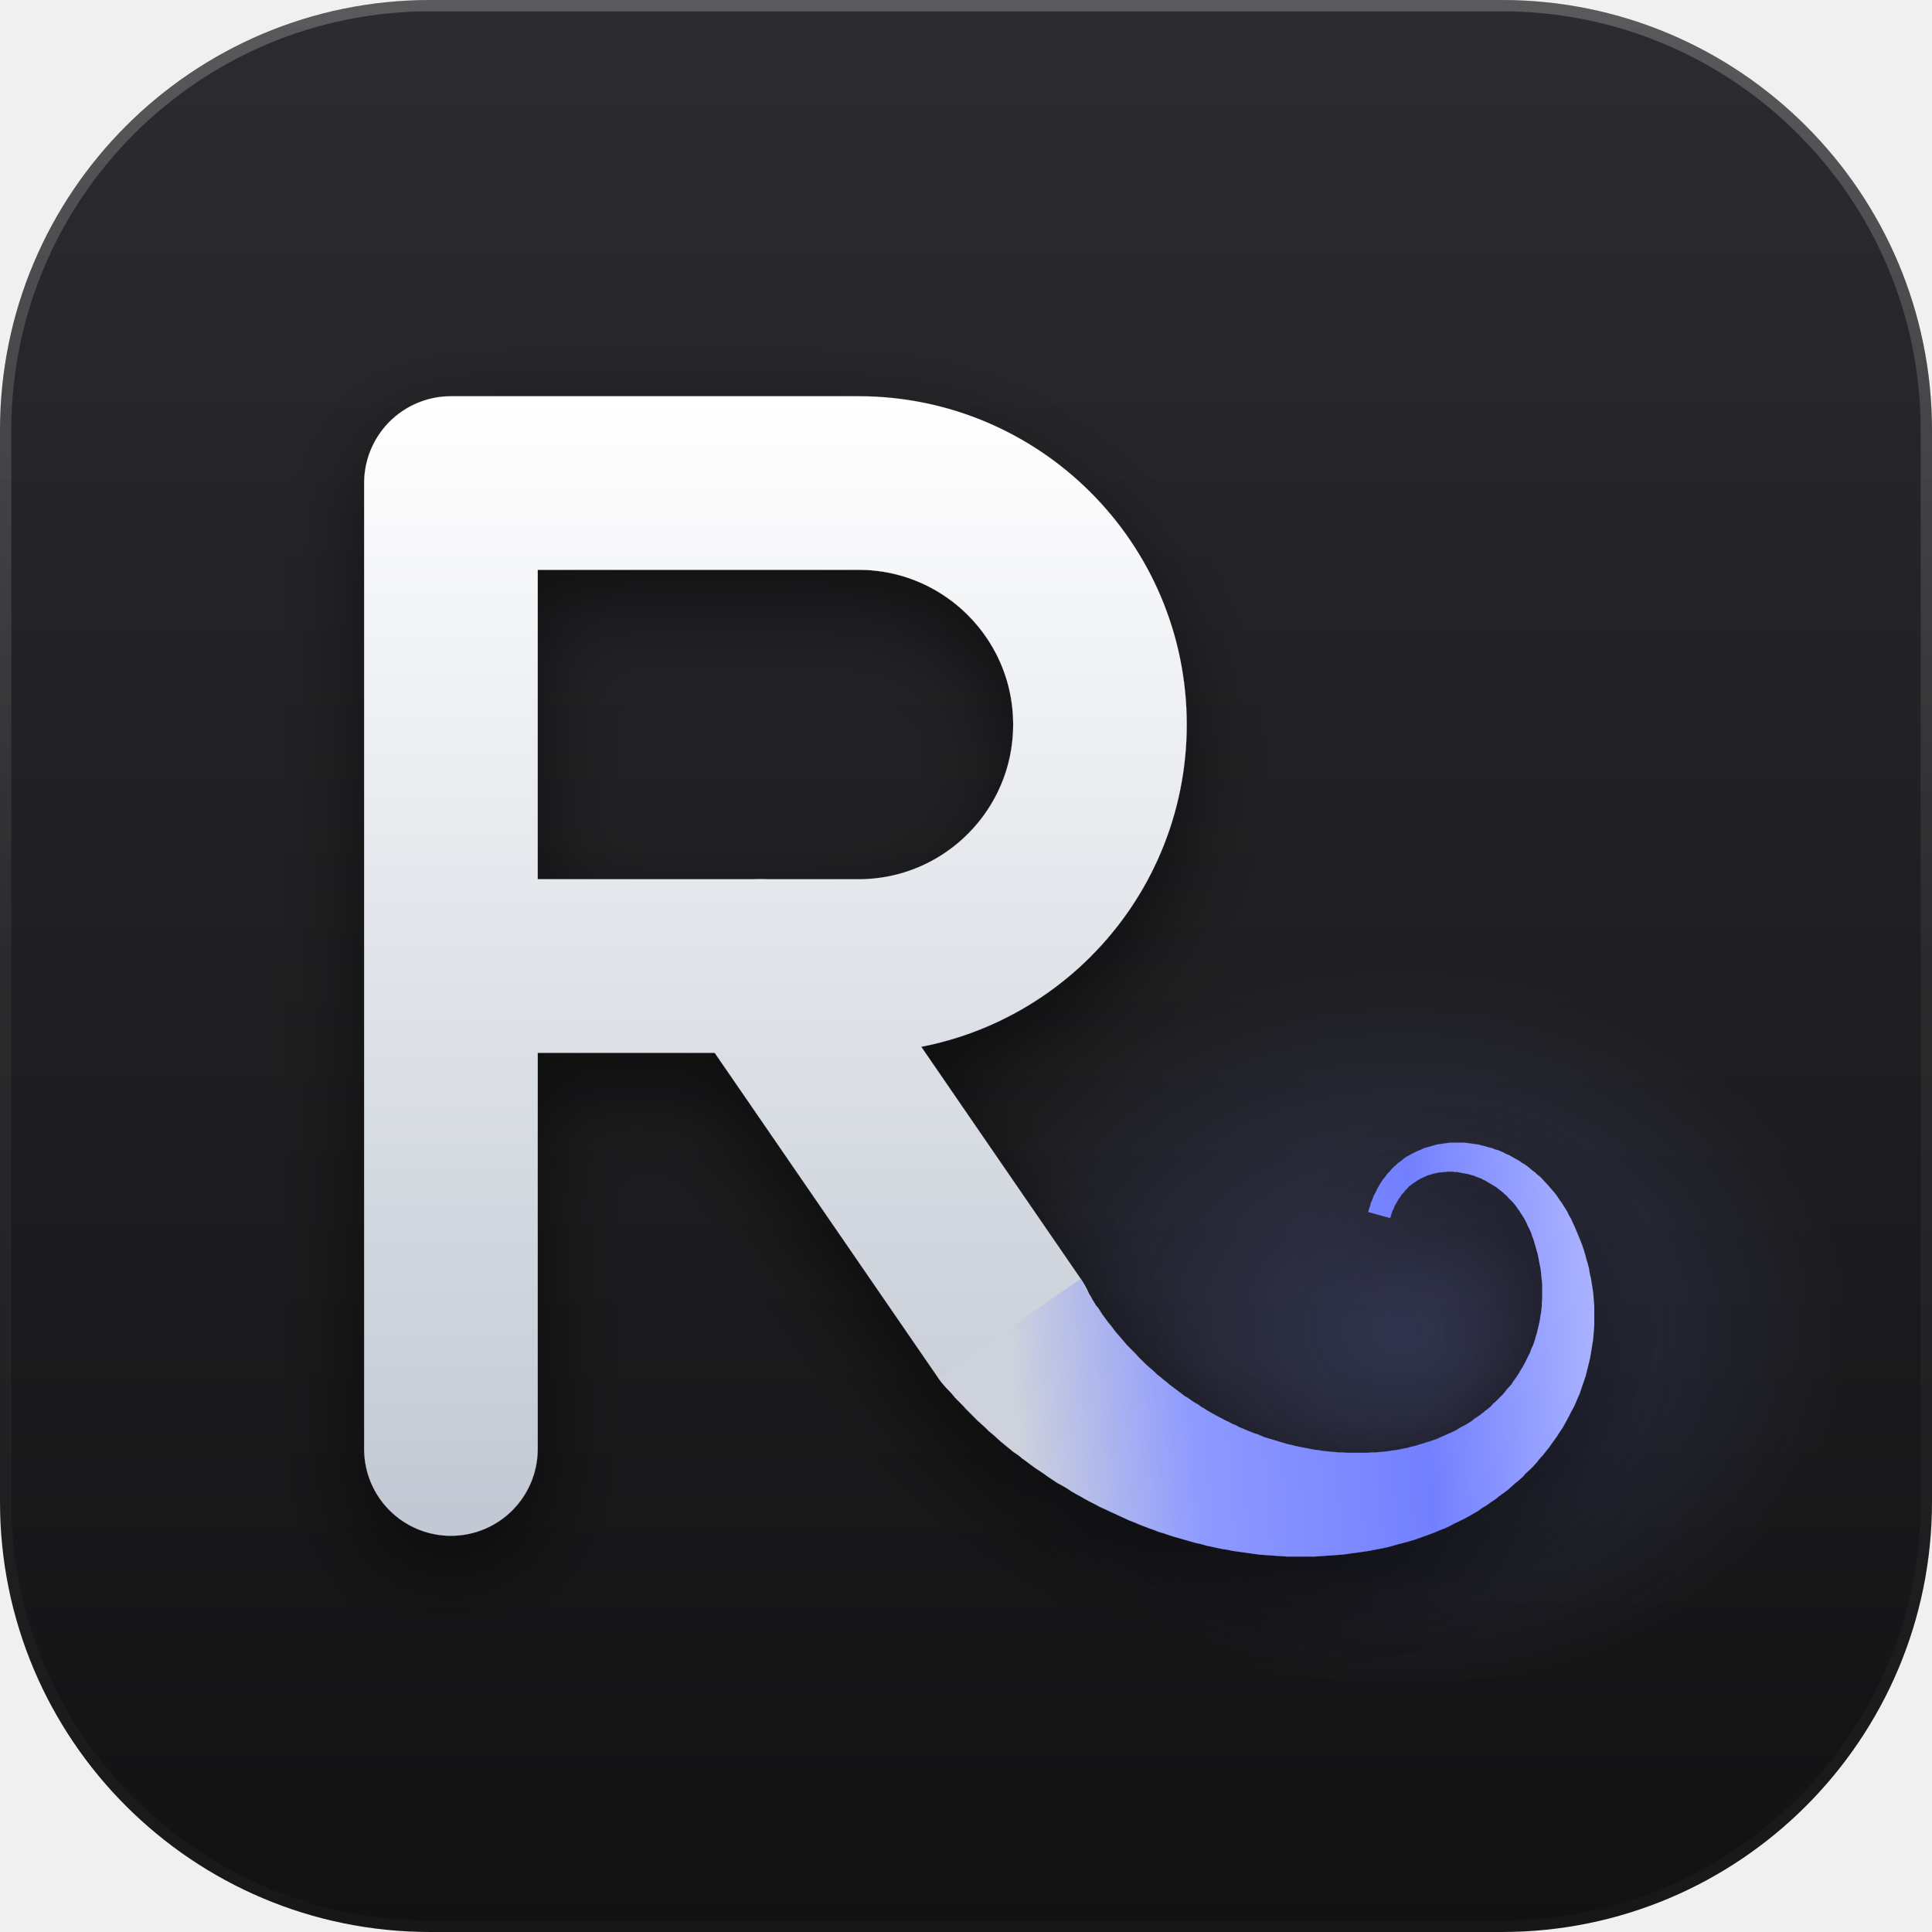
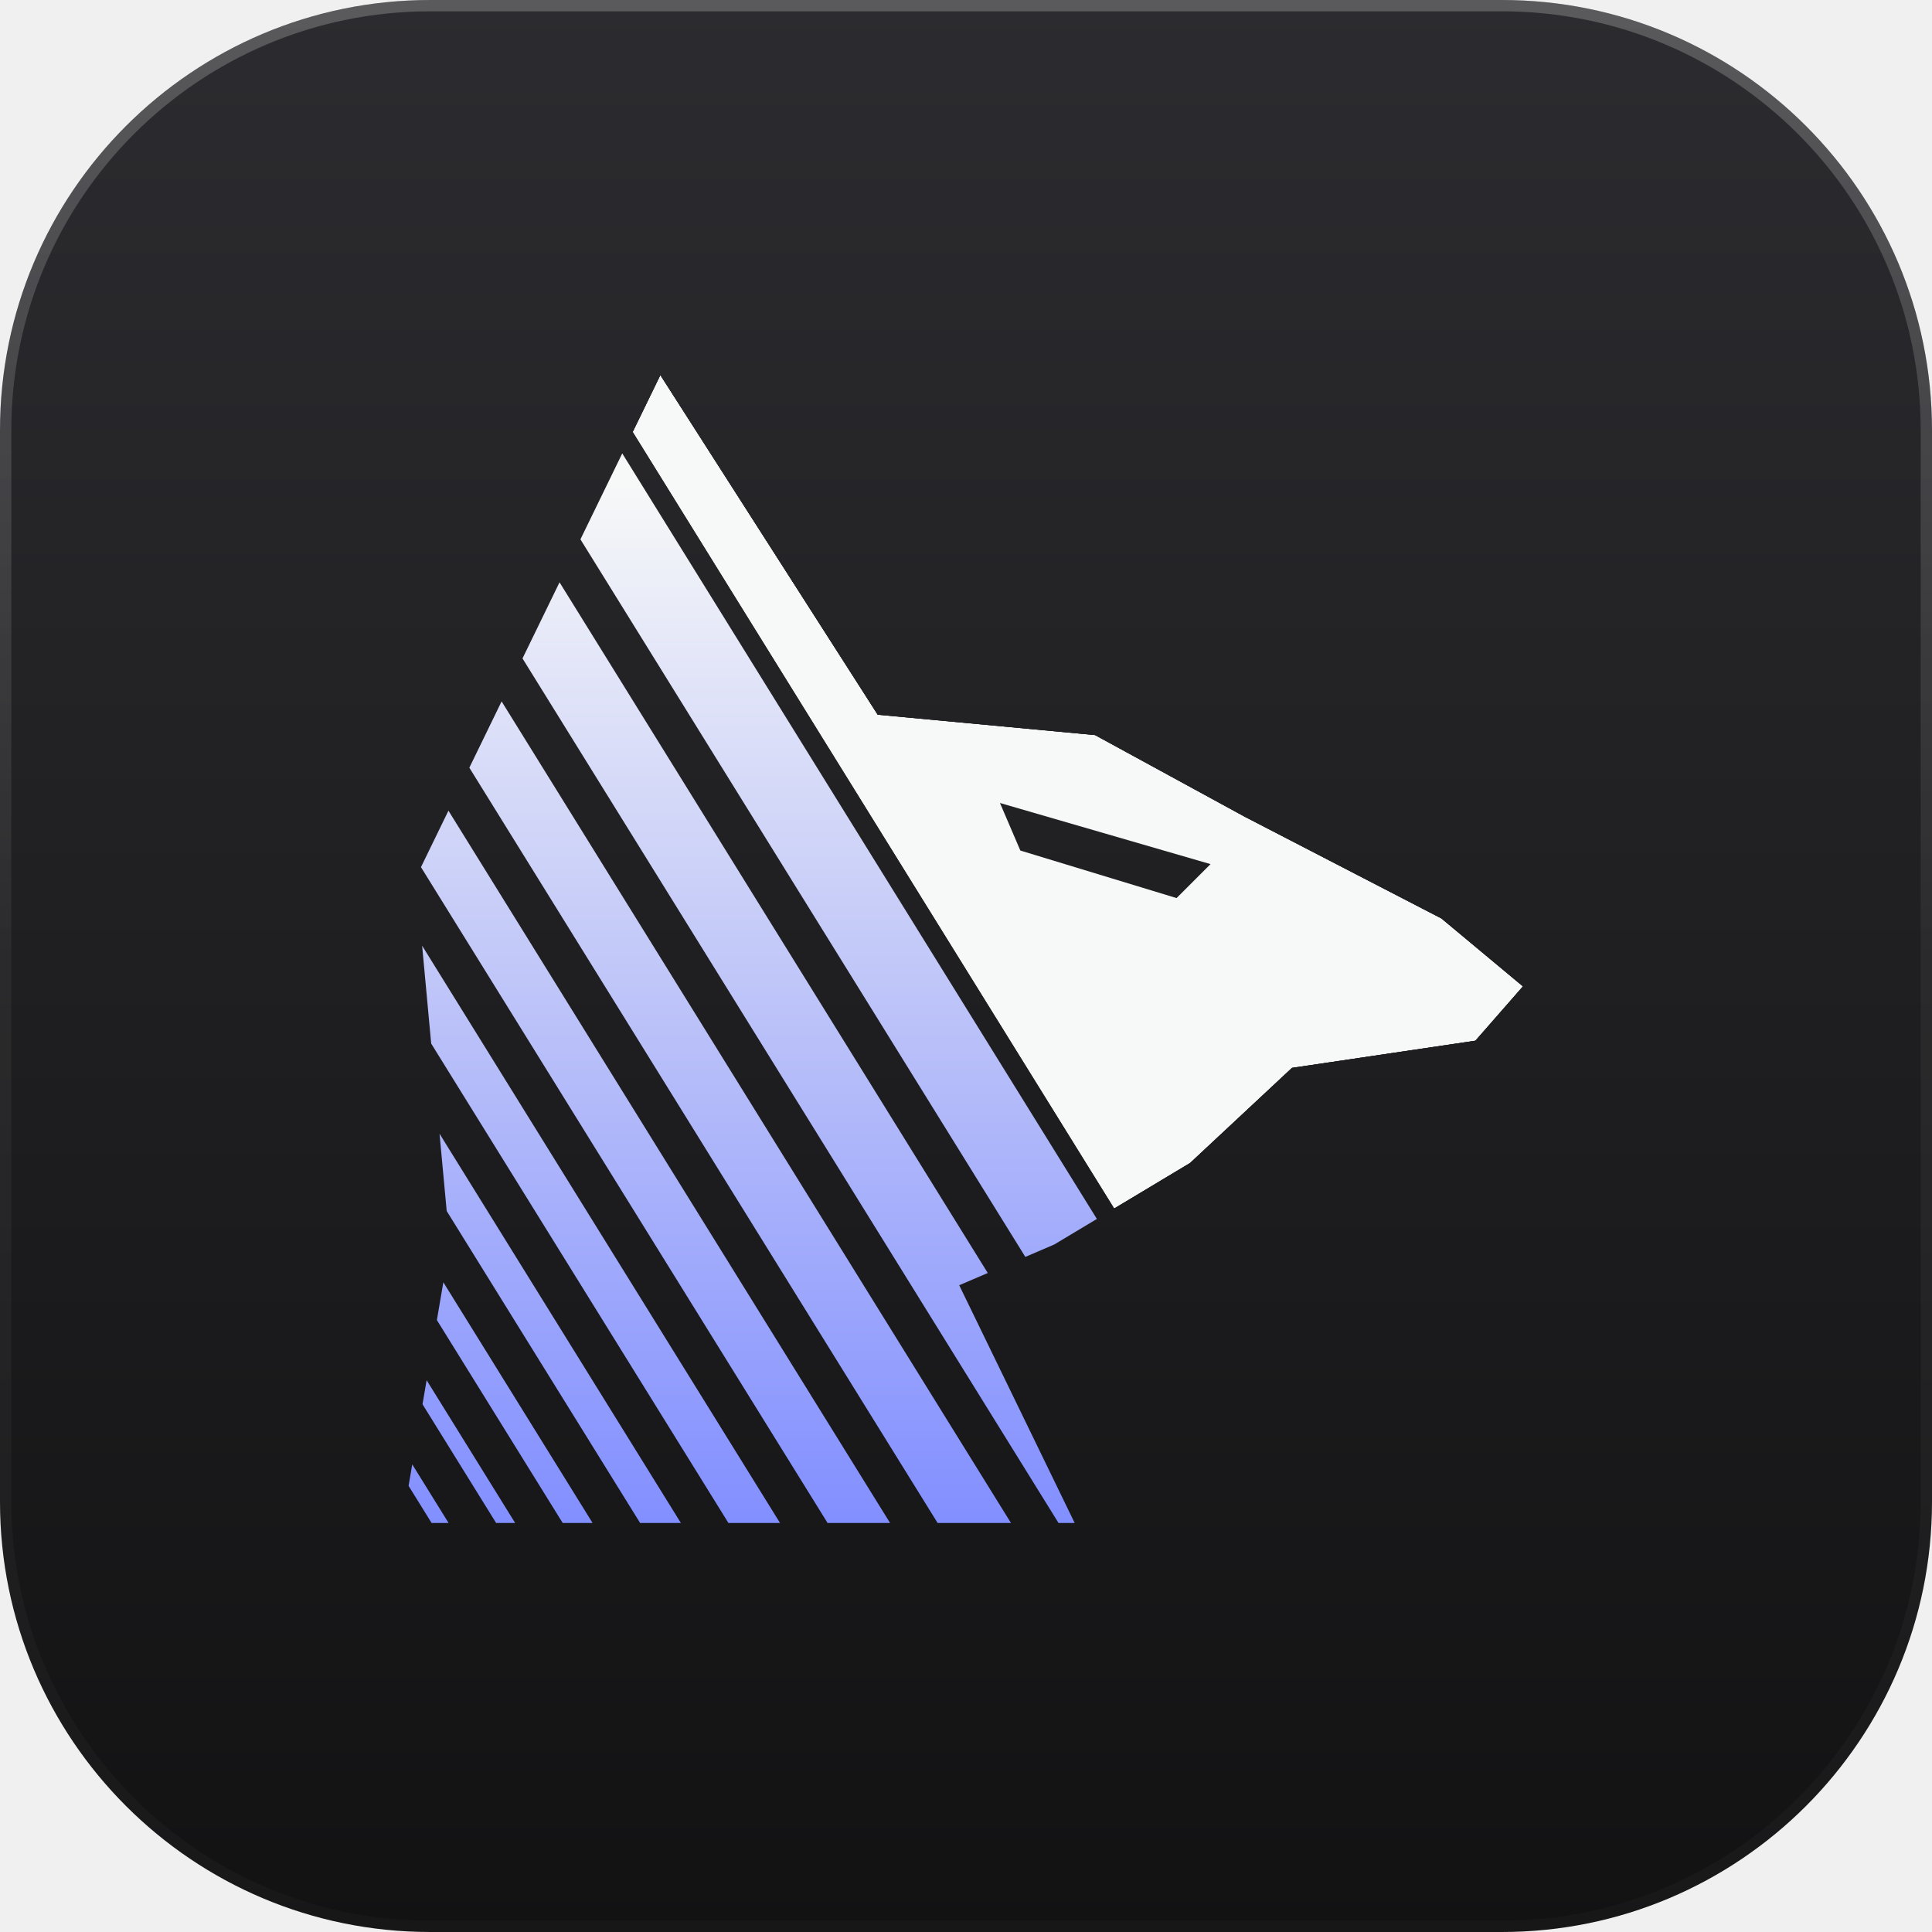
- <svg xmlns="http://www.w3.org/2000/svg" viewBox="0 0 512 512" width="512" height="512" role="img" aria-labelledby="rt-title">
+ <svg xmlns="http://www.w3.org/2000/svg" viewBox="0 0 512 512" role="img" aria-label="Rat Things">
  <defs>
    <linearGradient id="rt-tile" x1="0" y1="0" x2="0" y2="1">
      <stop offset="0" stop-color="#2c2c30" />
      <stop offset="1" stop-color="#121213" />
    </linearGradient>
    <linearGradient id="rt-rim" x1="0" y1="0" x2="0" y2="1">
      <stop offset="0" stop-color="#ffffff" stop-opacity="0.22" />
      <stop offset="0.5" stop-color="#ffffff" stop-opacity="0.05" />
      <stop offset="1" stop-color="#ffffff" stop-opacity="0.02" />
    </linearGradient>
-     <linearGradient id="rt-ink" x1="0" y1="105" x2="0" y2="400" gradientUnits="userSpaceOnUse">
-       <stop offset="0" stop-color="#ffffff" />
-       <stop offset="1" stop-color="#c3c9d4" />
+   </defs>
+   <rect width="512" height="512" rx="114" fill="url(#rt-tile)" />
+   <rect x="1.5" y="1.5" width="509" height="509" rx="112.5" fill="none" stroke="url(#rt-rim)" stroke-width="3" />
+   <defs>
+     <linearGradient id="rt-heat" x1="0" y1="404" x2="0" y2="98" gradientUnits="userSpaceOnUse">
+       <stop offset="0" stop-color="#828fff" />
+       <stop offset="0.55" stop-color="#c3c9f8" />
+       <stop offset="1" stop-color="#f7f8f8" />
    </linearGradient>
-     <linearGradient id="rt-tail" x1="316" y1="352" x2="470" y2="340" gradientUnits="userSpaceOnUse">
-       <stop offset="0" stop-color="#cdd2dc" />
-       <stop offset="0.3" stop-color="#8f9aff" />
-       <stop offset="0.7" stop-color="#7280ff" />
-       <stop offset="1" stop-color="#aab2ff" />
-     </linearGradient>
-     <radialGradient id="rt-bloom" cx="0.5" cy="0.5" r="0.5">
-       <stop offset="0" stop-color="#828fff" stop-opacity="0.22" />
-       <stop offset="1" stop-color="#828fff" stop-opacity="0" />
-     </radialGradient>
-     <filter id="rt-shadow" x="-20%" y="-20%" width="140%" height="150%">
-       <feDropShadow dx="0" dy="10" stdDeviation="12" flood-color="#000000" flood-opacity="0.55" />
-     </filter>
-     <clipPath id="rt-clip">
-       <rect width="512" height="512" rx="114" />
+     <clipPath id="rt-head">
+       <path d="M222 66L286 166L350 172L394 196L452 226L476 246L462 262L408 270L378 298L338 322L310 334L344 404L146 404L160 322L150 214Z" />
    </clipPath>
+     <clipPath id="rt-face">
+       <path d="M480 512L162.56 0H600V512Z" />
+     </clipPath>
+     <mask id="rt-eye" maskUnits="userSpaceOnUse" x="0" y="0" width="512" height="512">
+       <rect width="512" height="512" fill="#fff" />
+       <path d="M322 192L384 210L374 220L328 206Z" fill="#000" />
+     </mask>
  </defs>
-   <g clip-path="url(#rt-clip)">
-     <rect width="512" height="512" fill="url(#rt-tile)" />
-     <g transform="translate(-48.5 0.0)">
-       <ellipse cx="420" cy="352" rx="120" ry="96" fill="url(#rt-bloom)" />
+   <g transform="translate(256 256) scale(0.9) translate(-312 -240)">
+     <g clip-path="url(#rt-head)">
+       <g fill="url(#rt-heat)">
+         <path d="M445 512L473 512L155.56 0L127.56 0Z" />
+         <path d="M406.2 512L431 512L113.56 0L88.76 0Z" />
+         <path d="M370.6 512L392.2 512L74.76 0L53.16 0Z" />
+         <path d="M338.2 512L356.6 512L39.16 0L20.76 0Z" />
+         <path d="M309 512L324.2 512L6.76 0L-8.44 0Z" />
+         <path d="M283 512L295 512L-22.44 0L-34.44 0Z" />
+         <path d="M260.2 512L269 512L-48.44 0L-57.24 0Z" />
+         <path d="M240.6 512L246.2 512L-71.24 0L-76.84 0Z" />
+         <path d="M221.6 512L226.6 512L-90.84 0L-95.84 0Z" />
+         <path d="M202.6 512L207.6 512L-109.84 0L-114.84 0Z" />
+         <path d="M183.6 512L188.6 512L-128.84 0L-133.84 0Z" />
+         <path d="M164.6 512L169.6 512L-147.84 0L-152.84 0Z" />
+         <path d="M145.6 512L150.6 512L-166.84 0L-171.84 0Z" />
+         <path d="M126.6 512L131.6 512L-185.84 0L-190.84 0Z" />
+         <path d="M107.6 512L112.6 512L-204.84 0L-209.84 0Z" />
+         <path d="M88.6 512L93.6 512L-223.84 0L-228.84 0Z" />
+         <path d="M69.6 512L74.6 512L-242.84 0L-247.84 0Z" />
+         <path d="M50.6 512L55.6 512L-261.84 0L-266.84 0Z" />
+         <path d="M31.6 512L36.6 512L-280.84 0L-285.84 0Z" />
+         <path d="M12.6 512L17.6 512L-299.84 0L-304.84 0Z" />
+         <path d="M-6.4 512L-1.4 512L-318.84 0L-323.84 0Z" />
+         <path d="M-25.4 512L-20.4 512L-337.84 0L-342.84 0Z" />
+         <path d="M-44.4 512L-39.4 512L-356.84 0L-361.84 0Z" />
+         <path d="M-63.4 512L-58.4 512L-375.84 0L-380.84 0Z" />
+         <path d="M-82.4 512L-77.4 512L-394.84 0L-399.84 0Z" />
+         <path d="M-101.4 512L-96.4 512L-413.84 0L-418.84 0Z" />
+         <path d="M-120.4 512L-115.4 512L-432.84 0L-437.84 0Z" />
+         <path d="M-139.4 512L-134.4 512L-451.84 0L-456.84 0Z" />
+         <path d="M-158.4 512L-153.4 512L-470.84 0L-475.84 0Z" />
+         <path d="M-177.4 512L-172.4 512L-489.84 0L-494.84 0Z" />
+         <path d="M-196.4 512L-191.4 512L-508.84 0L-513.84 0Z" />
+         <path d="M-215.4 512L-210.4 512L-527.84 0L-532.84 0Z" />
+         <path d="M-234.4 512L-229.4 512L-546.84 0L-551.84 0Z" />
+         <path d="M-253.4 512L-248.4 512L-565.84 0L-570.84 0Z" />
+         <path d="M-272.4 512L-267.4 512L-584.84 0L-589.84 0Z" />
+         <path d="M-291.4 512L-286.4 512L-603.84 0L-608.84 0Z" />
+       </g>
+       <g clip-path="url(#rt-face)">
+         <path d="M222 66L286 166L350 172L394 196L452 226L476 246L462 262L408 270L378 298L338 322L310 334L344 404L146 404L160 322L150 214Z" fill="#f7f8f8" mask="url(#rt-eye)" />
+       </g>
    </g>
  </g>
-   <rect x="1.5" y="1.5" width="509" height="509" rx="112.5" fill="none" stroke="url(#rt-rim)" stroke-width="3" />
-   <g transform="translate(-48.5 0.0)" filter="url(#rt-shadow)">
-     <g fill="none" stroke="url(#rt-ink)" stroke-width="46" stroke-linecap="round" stroke-linejoin="round">
-       <path d="M168 384V128H276A64 64 0 0 1 276 256H168" />
-       <path d="M250 256L316 352" />
-     </g>
-     <path d="M297.1 365.1L297.9 366.1L298.8 367.2L299.8 368.3L300.7 369.3L301.6 370.4L302.6 371.4L303.6 372.4L304.5 373.4L305.5 374.4L306.5 375.4L307.5 376.4L308.6 377.4L309.6 378.3L310.6 379.3L311.7 380.2L312.8 381.2L313.8 382.1L314.9 383.0L316.0 383.9L317.1 384.8L318.3 385.6L319.4 386.5L320.5 387.3L321.7 388.2L322.8 389.0L324.0 389.8L325.2 390.6L326.3 391.4L327.5 392.2L328.7 393.0L330.0 393.7L331.2 394.4L332.4 395.2L333.6 395.9L334.9 396.6L336.1 397.3L337.4 398.0L338.6 398.6L339.9 399.3L341.2 399.9L342.5 400.5L343.8 401.1L345.1 401.7L346.4 402.3L347.7 402.9L349.0 403.4L350.4 404.0L351.7 404.5L353.0 405.0L354.4 405.5L355.7 406.0L357.1 406.4L358.5 406.9L359.8 407.3L361.2 407.7L362.6 408.1L364.0 408.5L365.4 408.9L366.8 409.2L368.2 409.6L369.6 409.9L371.0 410.2L372.4 410.5L373.8 410.7L375.2 411.0L376.6 411.2L378.1 411.4L379.5 411.6L380.9 411.8L382.4 412.0L383.8 412.1L385.2 412.2L386.7 412.3L388.1 412.4L389.6 412.5L391.0 412.5L392.5 412.5L393.9 412.5L395.4 412.5L396.8 412.5L398.3 412.4L399.7 412.3L401.2 412.2L402.6 412.1L404.1 412.0L405.6 411.8L407.0 411.6L408.5 411.4L409.9 411.2L411.3 411.0L412.8 410.7L414.4 410.4L415.9 410.1L417.4 409.7L418.8 409.3L420.3 408.9L421.8 408.5L423.2 408.1L424.6 407.6L426.0 407.1L427.4 406.6L428.7 406.1L430.1 405.5L431.4 405.0L432.7 404.4L434.0 403.7L435.3 403.1L436.5 402.5L437.8 401.8L439.0 401.1L440.2 400.4L441.3 399.6L442.5 398.9L443.6 398.1L444.8 397.3L445.8 396.5L446.9 395.7L448.0 394.9L449.0 394.0L450.0 393.1L451.0 392.3L452.0 391.4L452.9 390.4L453.9 389.5L454.8 388.6L455.7 387.6L456.5 386.6L457.4 385.6L458.2 384.6L459.0 383.6L459.7 382.6L460.5 381.5L461.2 380.5L461.9 379.4L462.6 378.4L463.2 377.3L463.8 376.2L464.4 375.1L465.0 373.9L465.6 372.8L466.1 371.7L466.6 370.5L467.1 369.4L467.5 368.2L467.9 367.0L468.3 365.9L468.7 364.7L469.0 363.5L469.3 362.3L469.6 361.1L469.9 359.8L470.1 358.6L470.3 357.4L470.5 356.2L470.7 354.9L470.8 353.7L470.9 352.5L471.0 351.2L471.0 350.0L471.0 348.7L471.0 347.5L471.0 346.2L470.9 345.0L470.8 343.7L470.7 342.5L470.5 341.2L470.3 340.0L470.1 338.7L469.8 337.5L469.6 336.2L469.3 335.0L468.9 333.7L468.6 332.5L468.2 331.2L467.8 330.0L467.3 328.7L466.8 327.5L466.3 326.3L465.8 325.1L465.2 323.8L464.8 322.9L464.3 322.1L463.9 321.2L463.4 320.4L462.9 319.6L462.4 318.8L461.8 318.0L461.3 317.2L460.8 316.5L460.2 315.8L459.6 315.1L459.0 314.4L458.4 313.7L457.8 313.1L457.2 312.4L456.6 311.8L455.9 311.3L455.3 310.7L454.6 310.2L453.9 309.6L453.3 309.1L452.6 308.6L451.9 308.2L451.2 307.7L450.5 307.3L449.8 306.9L449.1 306.5L448.4 306.1L447.6 305.8L446.9 305.4L446.2 305.1L445.5 304.8L444.7 304.6L444.0 304.3L443.2 304.1L442.5 303.9L441.8 303.7L441.0 303.5L440.3 303.3L439.5 303.2L438.8 303.1L438.0 303.0L437.3 302.9L436.6 302.8L435.8 302.8L435.1 302.8L434.3 302.8L433.6 302.8L432.9 302.8L432.1 302.9L431.4 303.0L430.7 303.1L430.0 303.2L429.3 303.3L428.6 303.5L427.9 303.7L427.2 303.9L426.5 304.1L425.8 304.3L425.2 304.6L424.5 304.9L423.8 305.2L423.2 305.5L422.6 305.8L421.9 306.2L421.3 306.5L420.7 306.9L420.1 307.4L419.6 307.8L419.0 308.2L418.5 308.7L417.9 309.2L417.4 309.7L416.9 310.3L416.4 310.8L415.9 311.4L415.5 312.0L415.0 312.6L414.6 313.2L414.2 313.8L413.8 314.5L413.4 315.2L413.1 315.9L412.7 316.6L412.4 317.3L412.1 318.1L411.8 318.8L411.6 319.6L411.3 320.4L411.1 321.2L416.9 322.8L417.1 322.2L417.3 321.5L417.5 320.9L417.8 320.4L418.0 319.8L418.3 319.2L418.6 318.7L418.9 318.2L419.2 317.7L419.5 317.3L419.8 316.8L420.1 316.4L420.5 316.0L420.8 315.6L421.2 315.2L421.6 314.8L421.9 314.4L422.3 314.1L422.7 313.8L423.1 313.5L423.6 313.2L424.0 312.9L424.4 312.7L424.8 312.4L425.3 312.2L425.7 312.0L426.2 311.8L426.6 311.6L427.1 311.4L427.6 311.3L428.1 311.1L428.6 311.0L429.0 310.9L429.5 310.8L430.0 310.7L430.5 310.7L431.0 310.6L431.5 310.6L432.1 310.5L432.6 310.5L433.1 310.5L433.6 310.5L434.1 310.6L434.7 310.6L435.2 310.7L435.7 310.8L436.2 310.9L436.8 311.0L437.3 311.1L437.8 311.2L438.4 311.4L438.9 311.5L439.4 311.7L439.9 311.9L440.4 312.1L441.0 312.3L441.5 312.6L442.0 312.8L442.5 313.1L443.0 313.4L443.5 313.7L444.0 314.0L444.5 314.3L445.0 314.6L445.5 315.0L445.9 315.3L446.4 315.7L446.9 316.1L447.3 316.5L447.8 316.9L448.2 317.4L448.6 317.8L449.1 318.3L449.5 318.7L449.9 319.2L450.3 319.7L450.7 320.3L451.1 320.8L451.4 321.3L451.8 321.9L452.1 322.4L452.5 323.0L452.8 323.6L453.1 324.2L453.4 324.9L453.7 325.5L454.0 326.1L454.3 326.8L454.5 327.5L454.8 328.2L455.1 329.2L455.4 330.2L455.7 331.3L456.0 332.3L456.2 333.3L456.4 334.4L456.6 335.4L456.8 336.4L456.9 337.4L457.0 338.4L457.1 339.4L457.2 340.4L457.2 341.3L457.2 342.3L457.2 343.3L457.2 344.2L457.1 345.2L457.1 346.1L457.0 347.0L456.9 347.9L456.7 348.9L456.6 349.8L456.4 350.7L456.2 351.6L456.0 352.4L455.8 353.3L455.5 354.2L455.3 355.0L455.0 355.9L454.7 356.7L454.3 357.5L454.0 358.4L453.6 359.2L453.2 360.0L452.8 360.8L452.4 361.6L452.0 362.3L451.5 363.1L451.1 363.8L450.6 364.6L450.1 365.3L449.6 366.0L449.1 366.8L448.5 367.5L447.9 368.1L447.4 368.8L446.8 369.5L446.2 370.1L445.5 370.8L444.9 371.4L444.2 372.0L443.6 372.7L442.9 373.3L442.2 373.8L441.5 374.4L440.7 375.0L440.0 375.5L439.2 376.0L438.5 376.6L437.7 377.1L436.9 377.6L436.1 378.0L435.2 378.5L434.4 379.0L433.6 379.4L432.7 379.8L431.8 380.2L430.9 380.6L430.0 381.0L429.1 381.4L428.2 381.7L427.3 382.0L426.3 382.3L425.4 382.6L424.4 382.9L423.4 383.2L422.5 383.4L421.5 383.7L420.4 383.9L419.4 384.1L418.4 384.3L417.4 384.4L416.3 384.6L415.3 384.7L414.2 384.8L413.1 384.9L412.0 384.9L410.9 385.0L409.8 385.0L408.7 385.0L407.6 385.0L406.5 385.0L405.4 385.0L404.3 384.9L403.3 384.9L402.2 384.8L401.1 384.7L400.1 384.6L399.0 384.5L398.0 384.3L396.9 384.2L395.9 384.0L394.9 383.8L393.8 383.6L392.8 383.4L391.8 383.2L390.7 382.9L389.7 382.7L388.7 382.4L387.7 382.1L386.7 381.8L385.7 381.5L384.7 381.2L383.7 380.9L382.7 380.5L381.8 380.1L380.8 379.8L379.8 379.4L378.8 379.0L377.9 378.6L376.9 378.2L376.0 377.7L375.0 377.3L374.1 376.8L373.2 376.4L372.3 375.9L371.3 375.4L370.4 374.9L369.5 374.4L368.6 373.9L367.7 373.3L366.8 372.8L366.0 372.2L365.1 371.7L364.2 371.1L363.4 370.5L362.5 370.0L361.7 369.4L360.8 368.7L360.0 368.1L359.2 367.5L358.4 366.9L357.6 366.2L356.8 365.6L356.0 364.9L355.2 364.3L354.5 363.6L353.7 362.9L353.0 362.3L352.2 361.6L351.5 360.9L350.8 360.2L350.1 359.5L349.4 358.7L348.7 358.0L348.0 357.3L347.3 356.6L346.6 355.8L346.0 355.1L345.4 354.4L344.7 353.6L344.1 352.9L343.5 352.1L342.9 351.3L342.3 350.6L341.7 349.8L341.2 349.1L340.6 348.3L340.1 347.5L339.6 346.7L339.0 346.0L338.5 345.2L338.0 344.4L337.6 343.6L337.1 342.9L336.6 342.1L336.2 341.3L335.8 340.5L335.4 339.7L334.9 338.9Z" fill="url(#rt-tail)" />
-   </g>
</svg>
